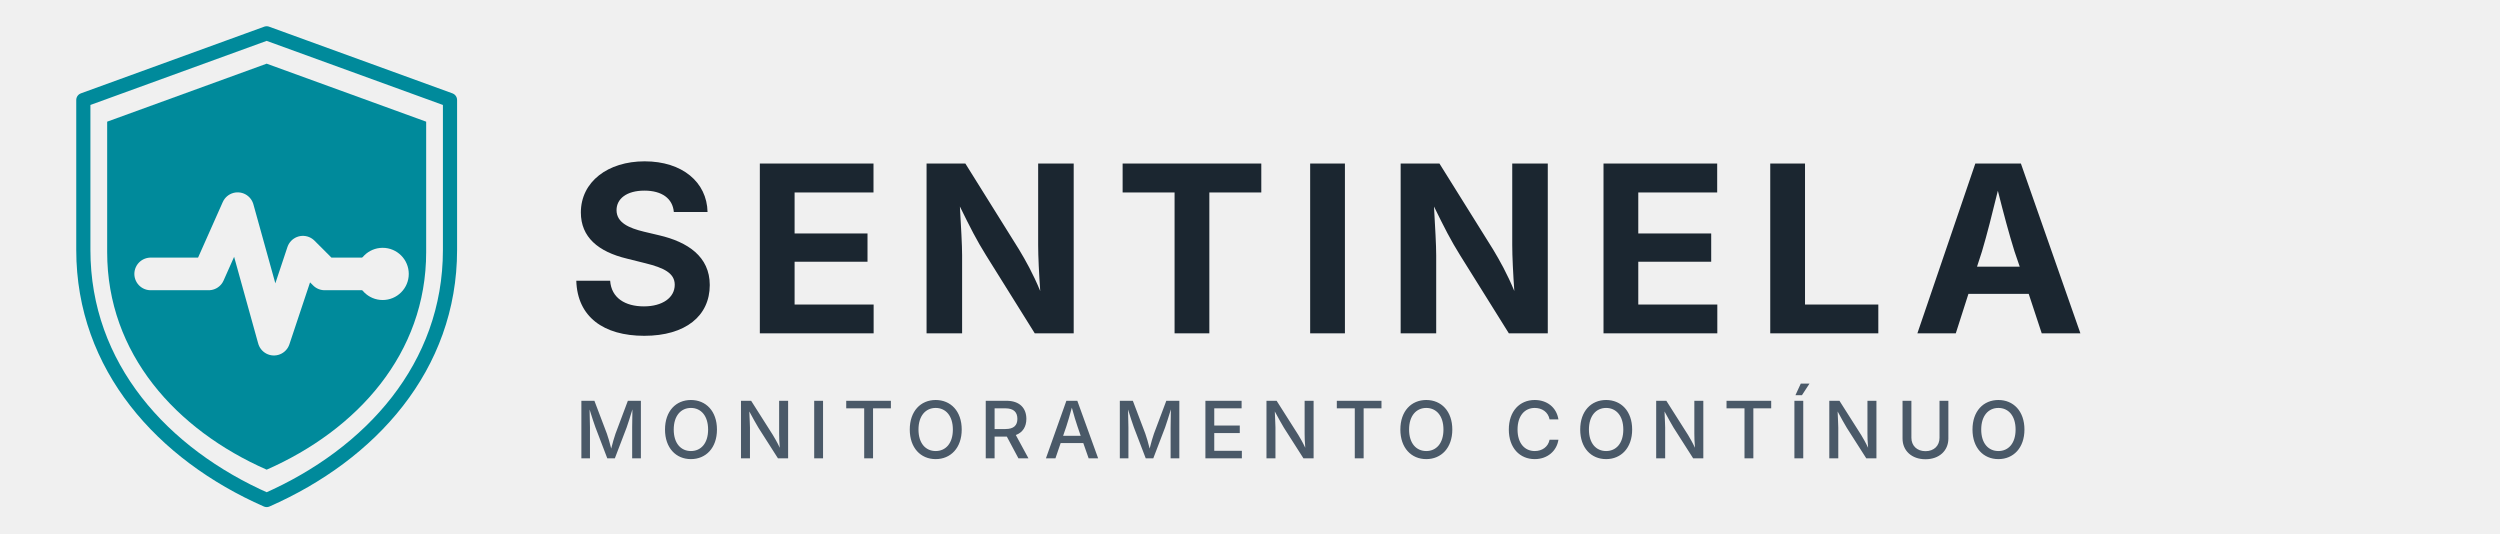
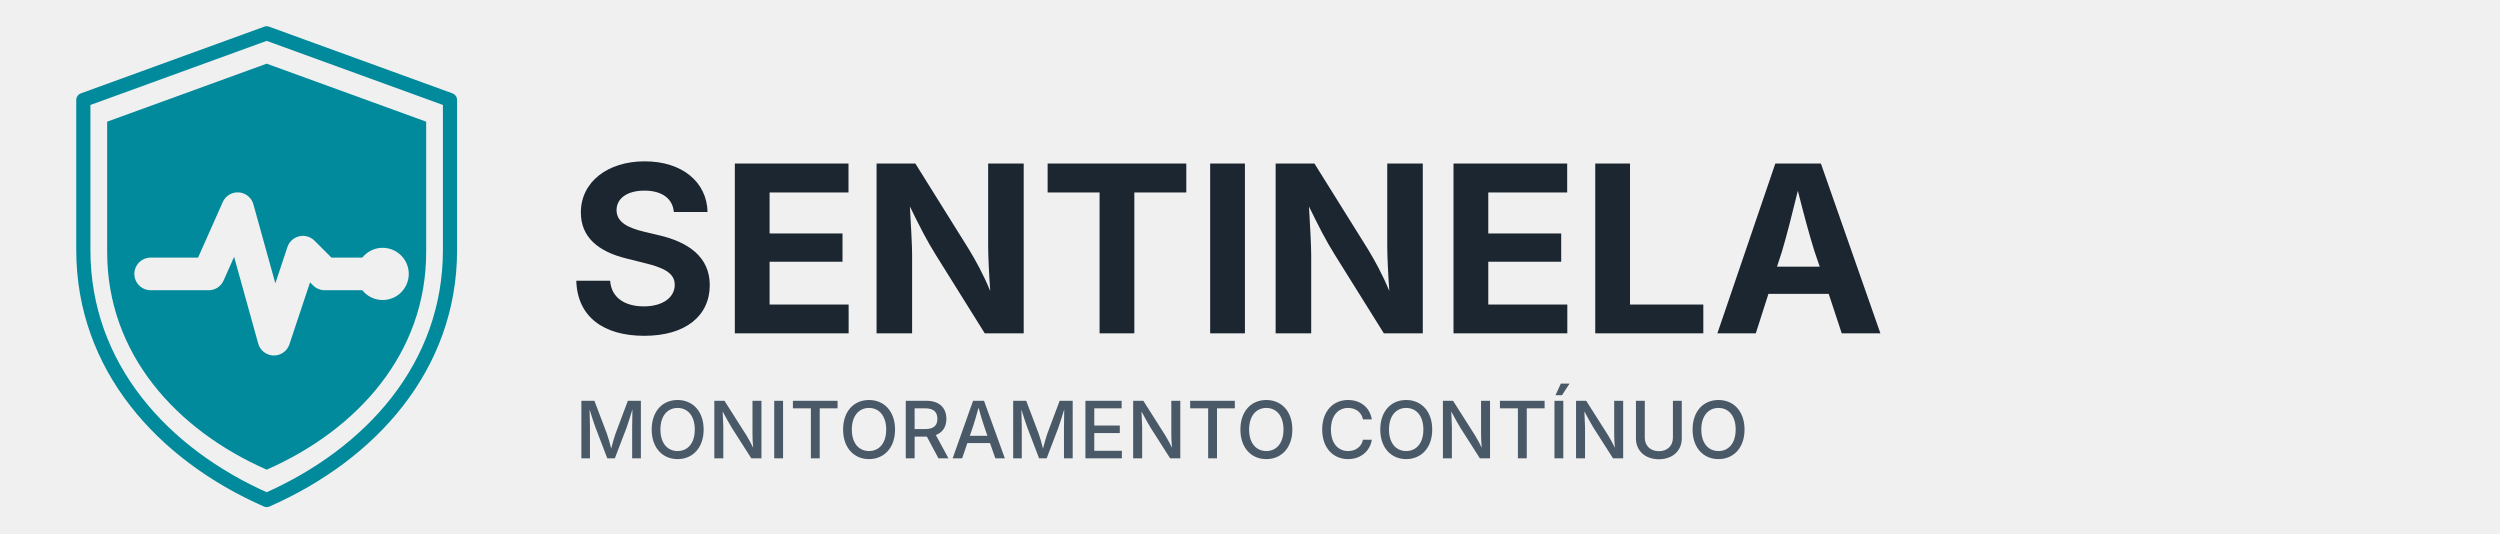
<svg xmlns="http://www.w3.org/2000/svg" viewBox="0 0 300 64" width="900" height="192">
  <path d="M32 4 L54 12 V30 C54 44 44.5 54.5 32 60 C19.5 54.5 10 44 10 30 V12 Z" fill="none" stroke="#008a9b" stroke-width="1.7" stroke-linejoin="round" />
  <g transform="translate(32 32) scale(0.87) translate(-32 -32)">
    <mask id="vazado">
      <rect width="64" height="64" fill="#fff" />
      <path d="M16 33 H24 L28 24 L33 42 L37 30 L40 33 H48" fill="none" stroke="#000" stroke-width="4.5" stroke-linecap="round" stroke-linejoin="round" />
      <circle cx="48" cy="33" r="3.6" fill="#000" />
    </mask>
    <path d="M32 4 L54 12 V30 C54 44 44.5 54.5 32 60 C19.5 54.5 10 44 10 30 V12 Z" fill="#008a9b" mask="url(#vazado)" />
  </g>
-   <text x="68" y="40" font-family="Inter, 'Segoe UI', 'DejaVu Sans', Arial, sans-serif" font-size="28" font-weight="700" letter-spacing="3" fill="#1b2630">SENTINELA</text>
-   <text x="69" y="55" font-family="Inter, 'Segoe UI', 'DejaVu Sans', Arial, sans-serif" font-size="9.5" font-weight="500" letter-spacing="1.6" fill="#4a5968">MONITORAMENTO CONTÍNUO</text>
+   <text x="68" y="40" font-family="Inter, 'Segoe UI', 'DejaVu Sans', Arial, sans-serif" font-size="28" font-weight="700" textLength="198" lengthAdjust="spacing" fill="#1b2630">SENTINELA</text>
+   <text x="69" y="55" font-family="Inter, 'Segoe UI', 'DejaVu Sans', Arial, sans-serif" font-size="9.5" font-weight="500" textLength="198" lengthAdjust="spacing" fill="#4a5968">MONITORAMENTO CONTÍNUO</text>
</svg>
